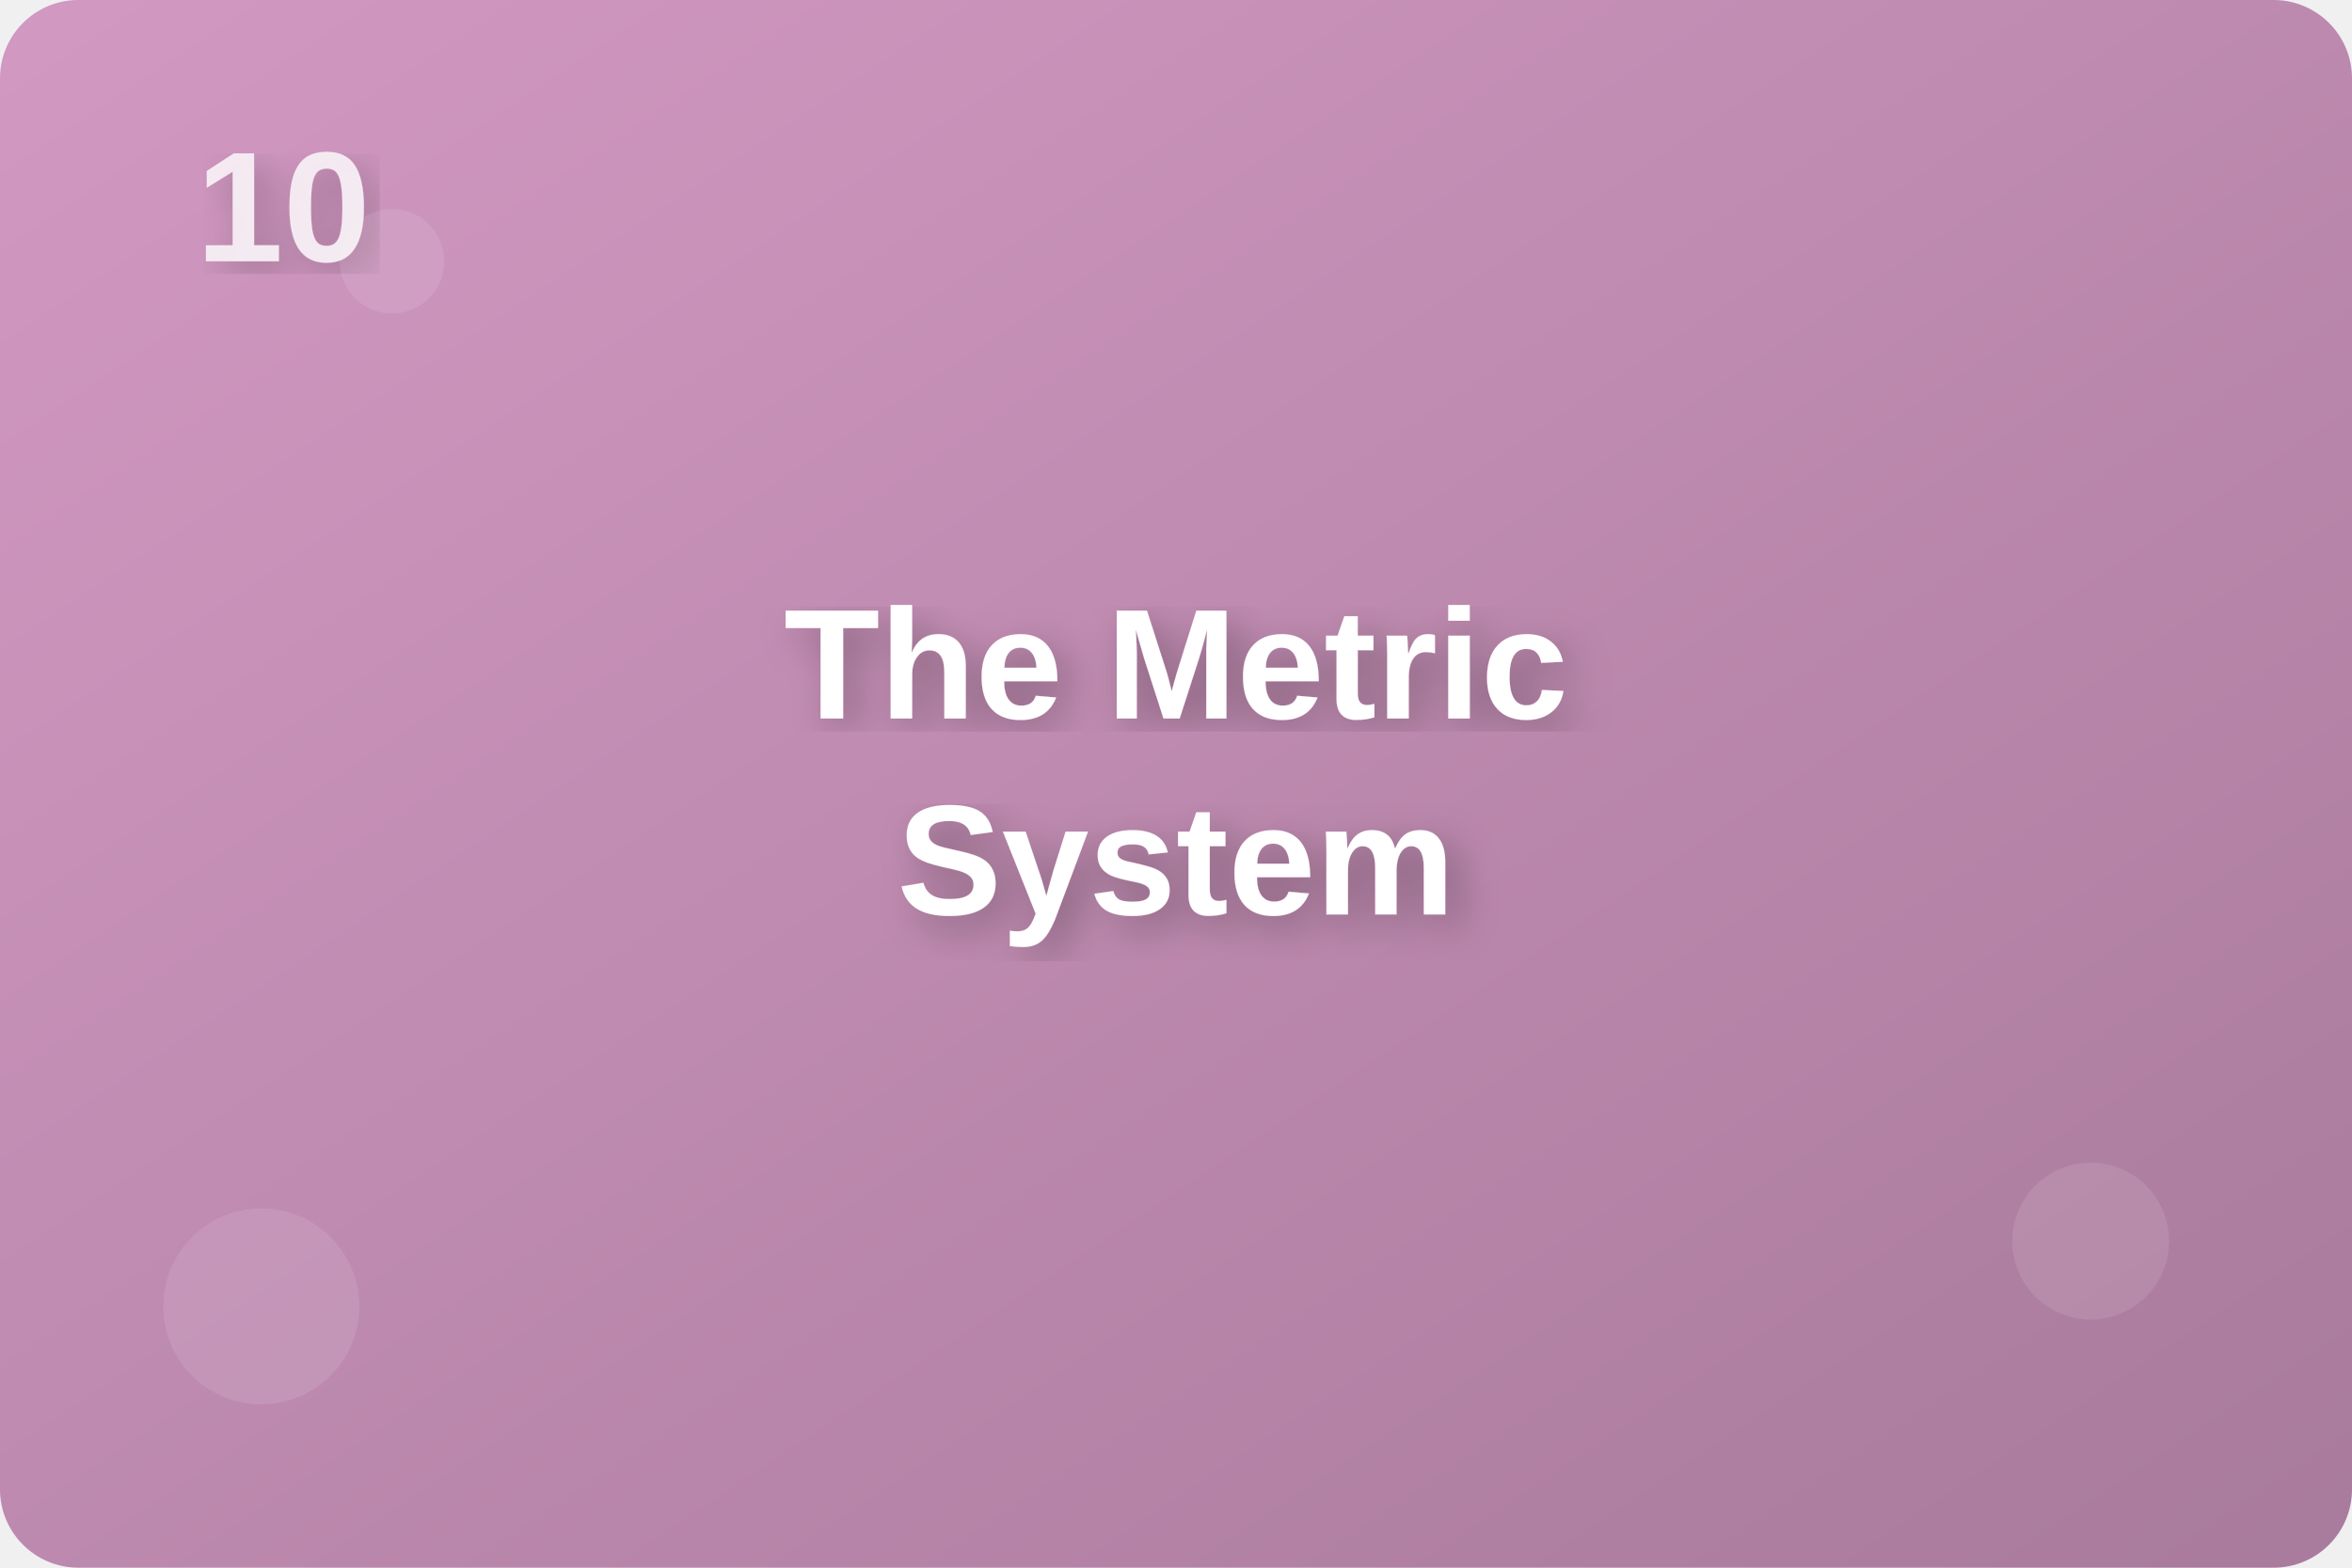
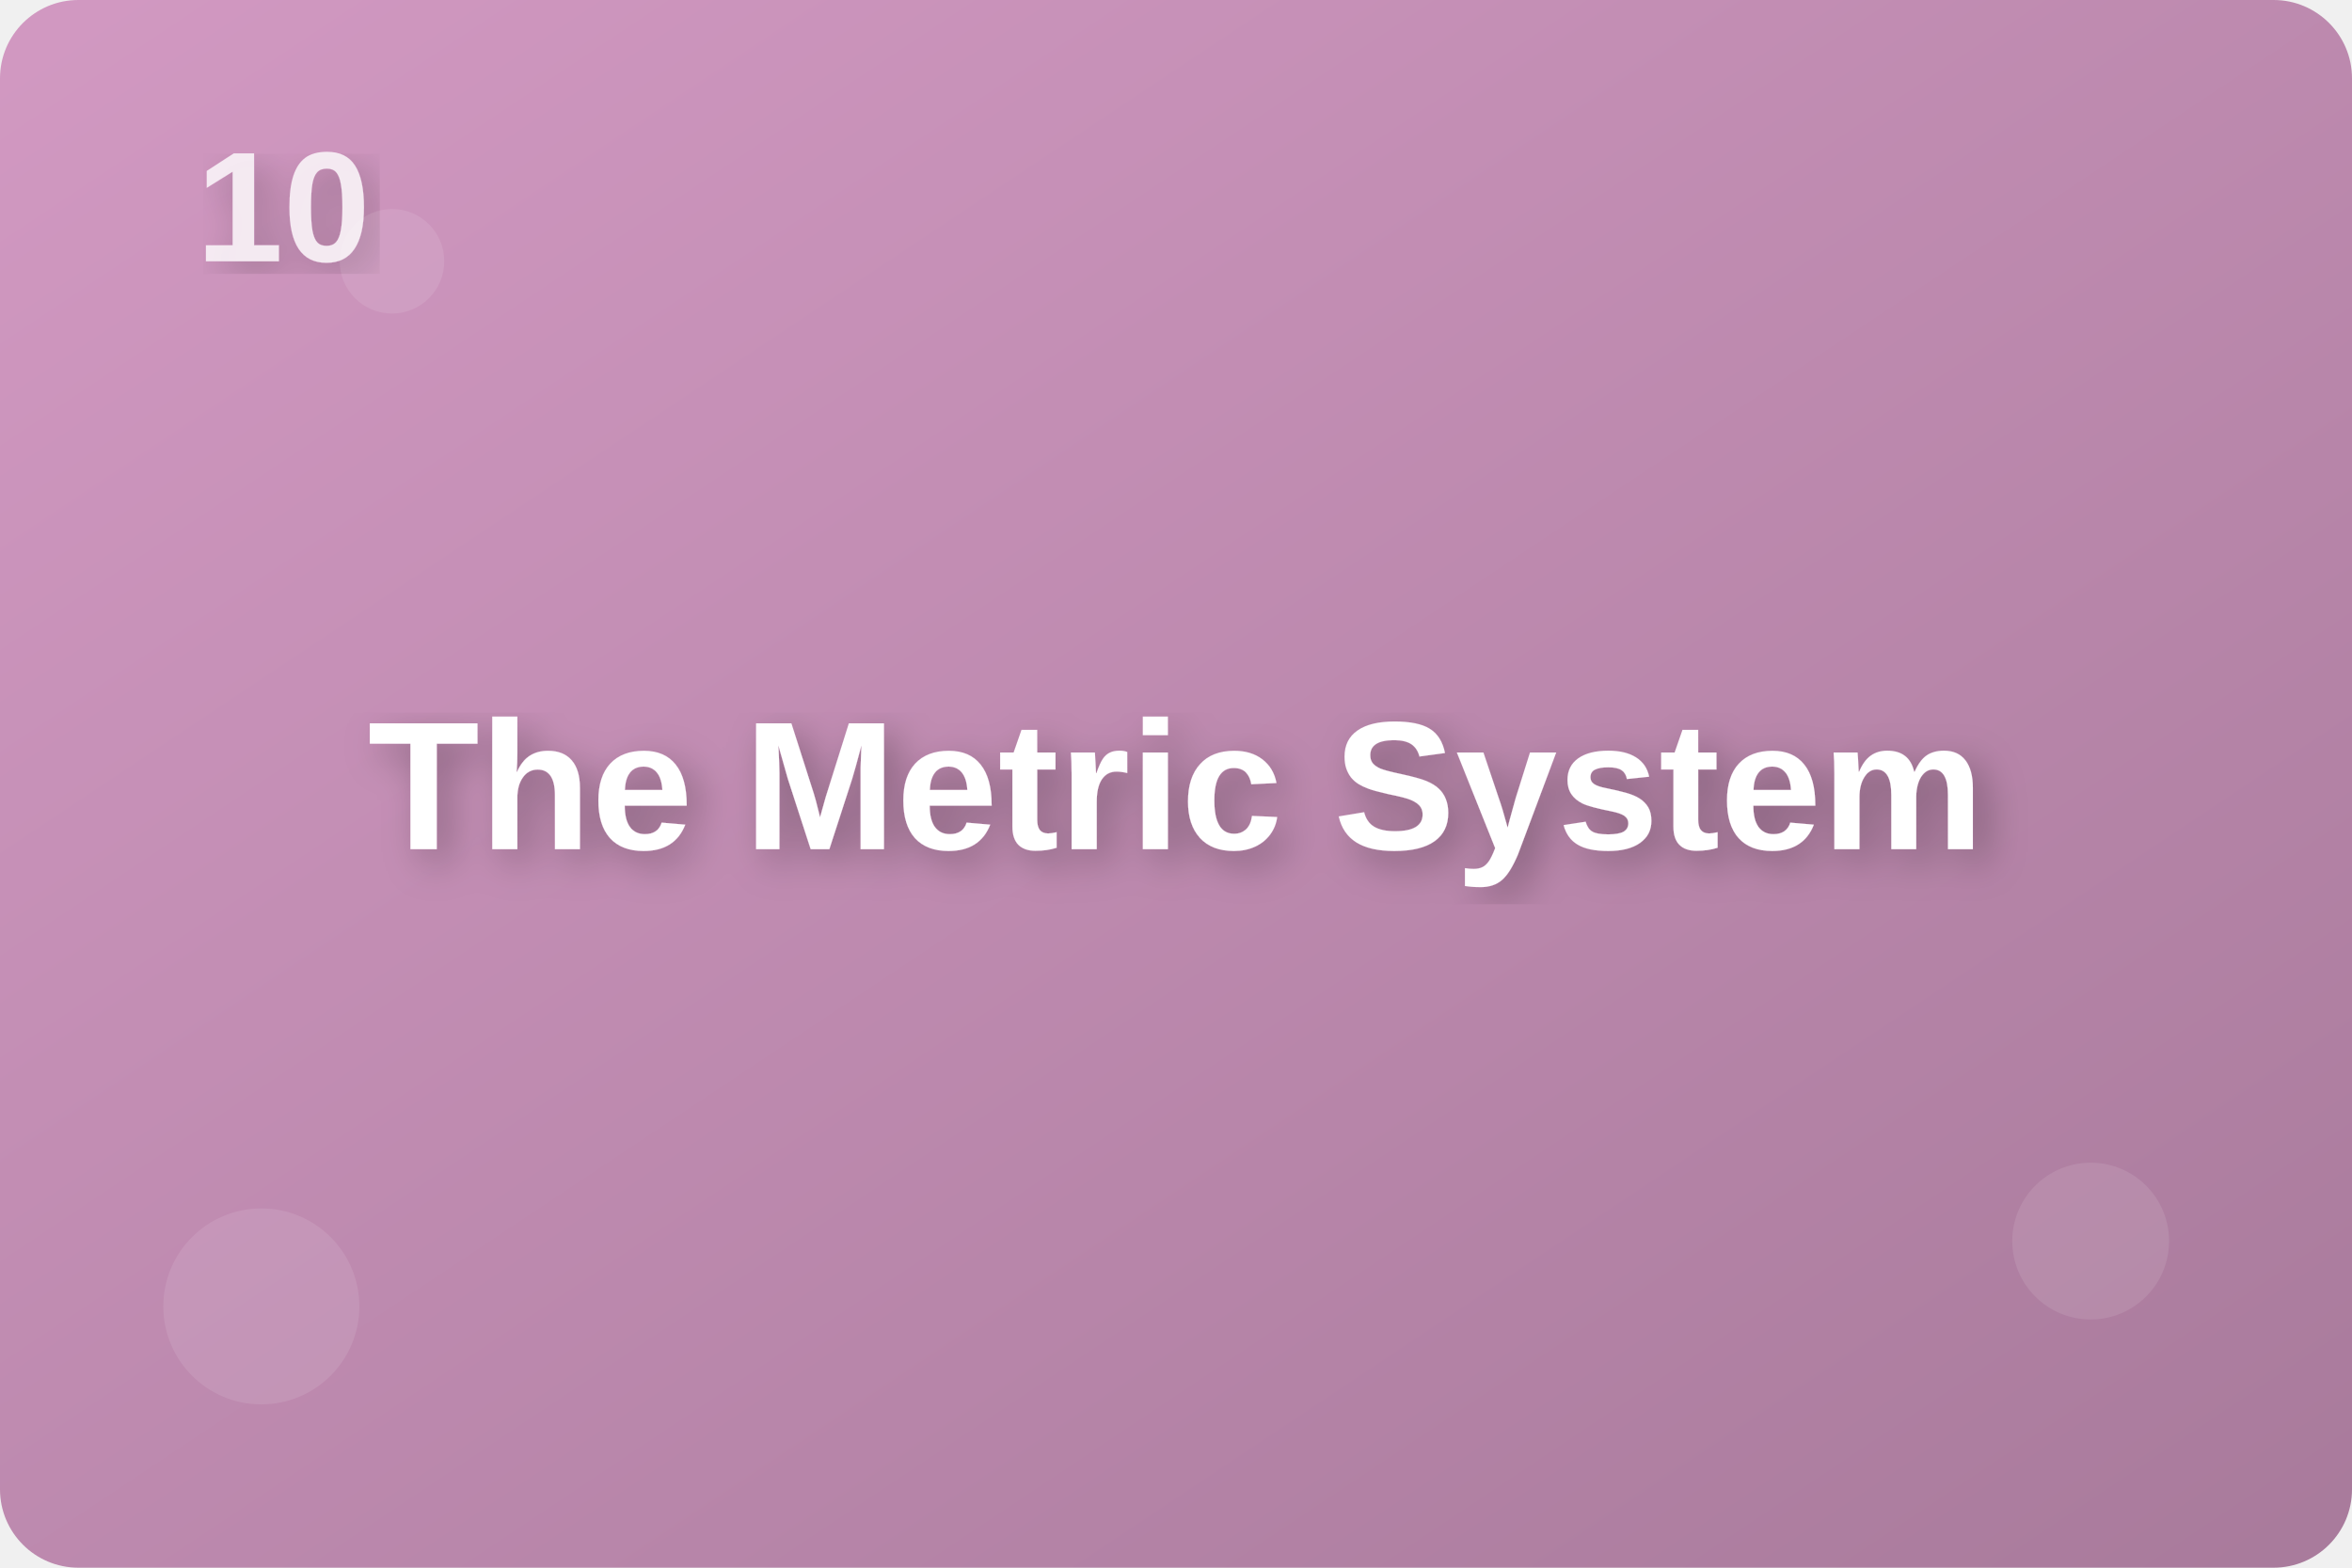
<svg xmlns="http://www.w3.org/2000/svg" width="360" height="240">
  <defs>
    <linearGradient id="grad10" x1="0%" y1="0%" x2="100%" y2="100%">
      <stop offset="0%" style="stop-color:#d299c2;stop-opacity:1" />
      <stop offset="100%" style="stop-color:#a87a9b;stop-opacity:1" />
    </linearGradient>
    <filter id="shadow">
      <feDropShadow dx="2" dy="2" stdDeviation="3" flood-color="rgba(0,0,0,0.3)" />
    </filter>
  </defs>
  <rect width="100%" height="100%" fill="url(#grad10)" rx="12" />
  <text x="30" y="40" font-family="Arial, sans-serif" font-size="24" font-weight="bold" fill="rgba(255,255,255,0.8)" filter="url(#shadow)">10</text>
-   <text x="180" y="110" font-family="Arial, sans-serif" font-size="24" font-weight="700" text-anchor="middle" fill="white" filter="url(#shadow)">The Metric</text>
-   <text x="180" y="140" font-family="Arial, sans-serif" font-size="24" font-weight="700" text-anchor="middle" fill="white" filter="url(#shadow)">System</text>
+   <text x="180" y="130" font-family="Arial, sans-serif" font-size="28" font-weight="700" text-anchor="middle" fill="white" filter="url(#shadow)">The Metric System</text>
  <circle cx="40" cy="200" r="15" fill="rgba(255,255,255,0.1)" />
  <circle cx="320" cy="190" r="12" fill="rgba(255,255,255,0.1)" />
  <circle cx="60" cy="40" r="8" fill="rgba(255,255,255,0.1)" />
</svg>
